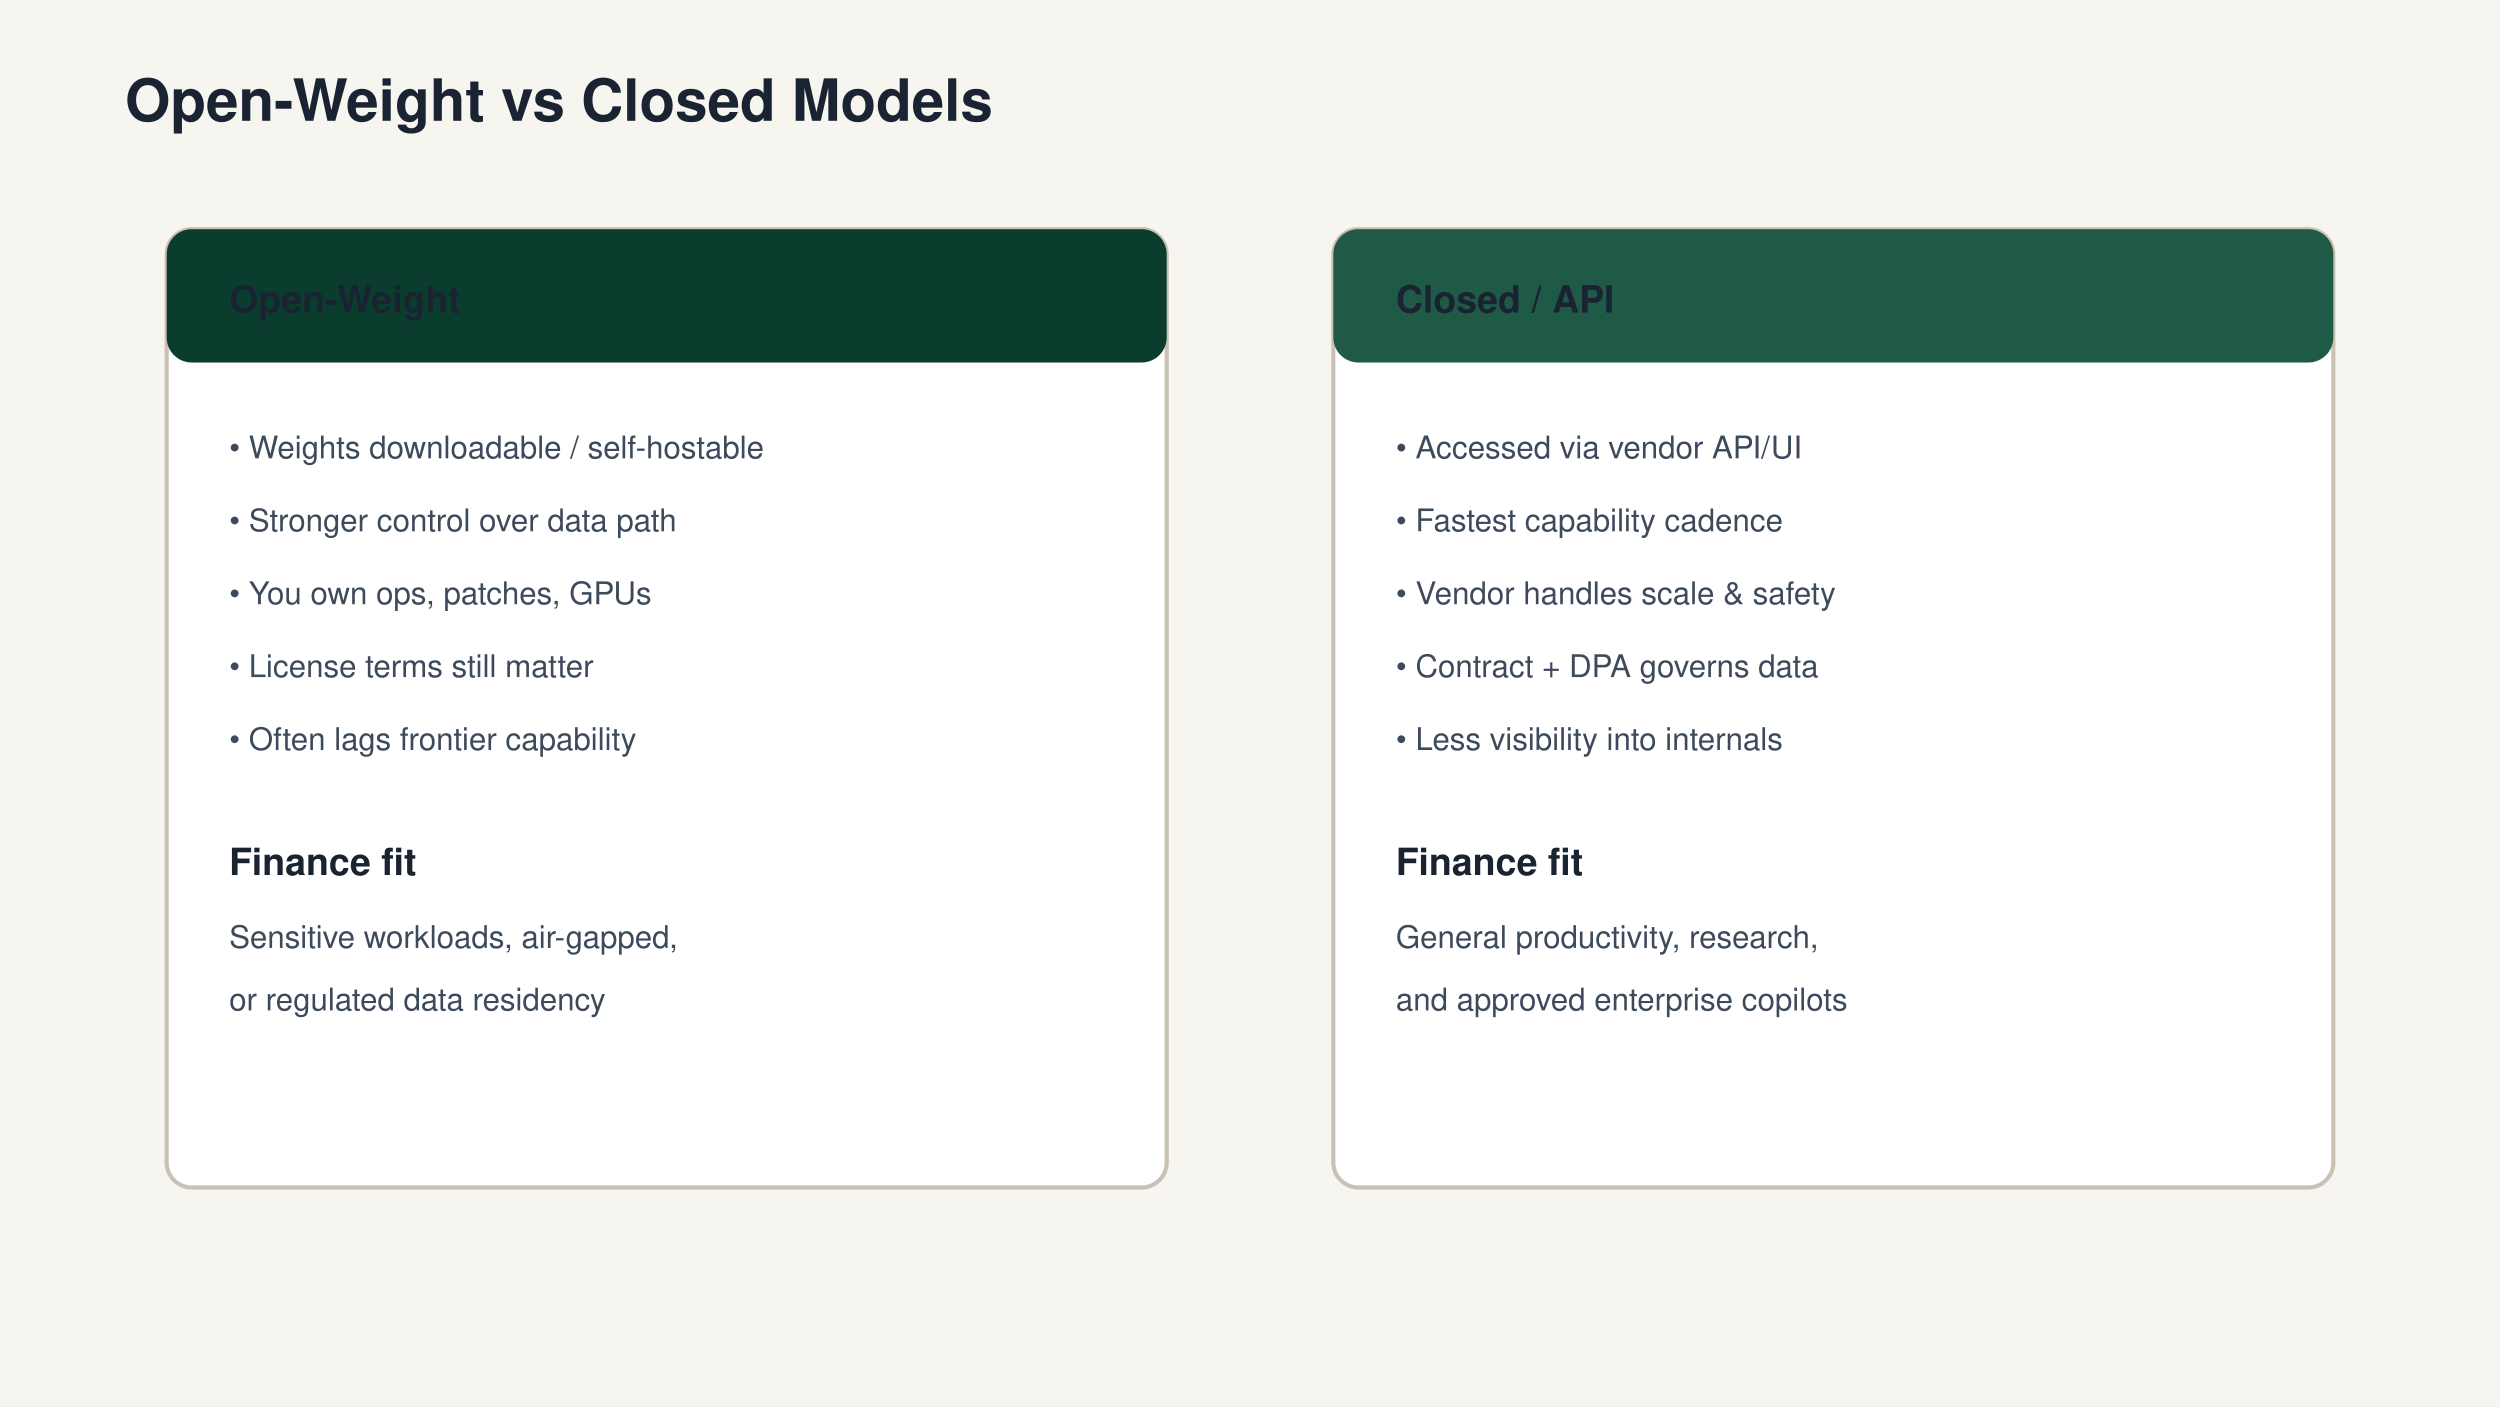
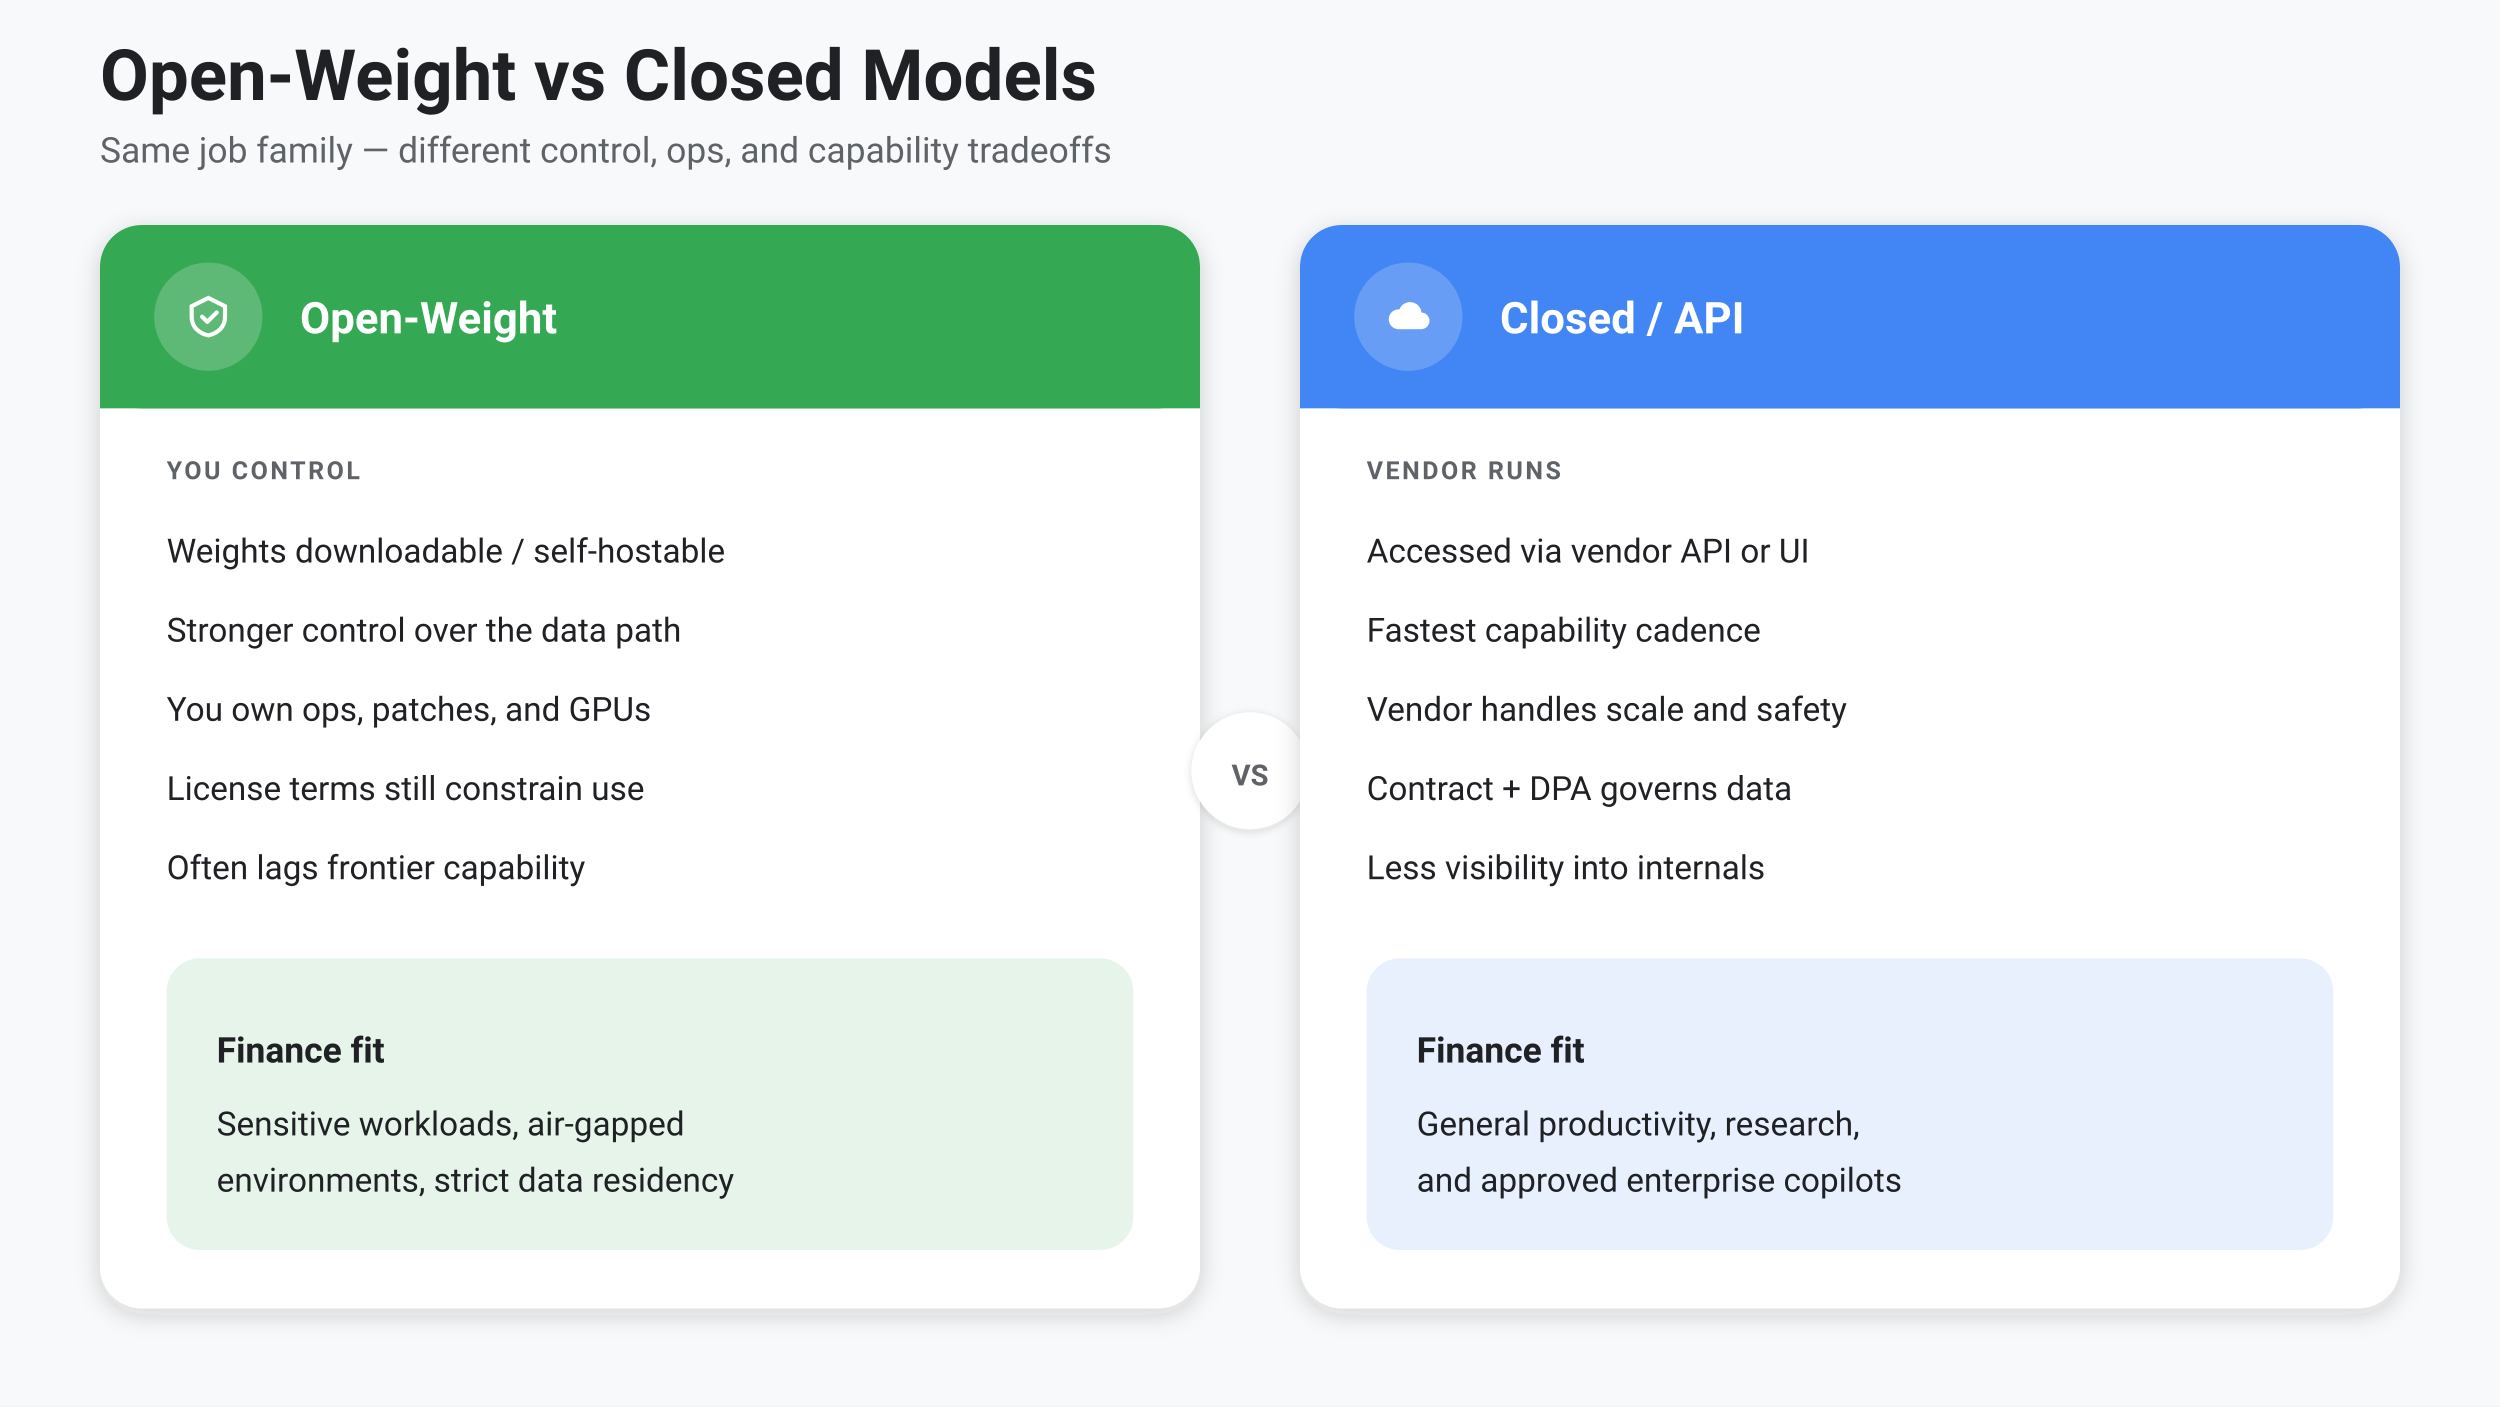
- <svg xmlns="http://www.w3.org/2000/svg" width="1200" height="675" viewBox="0 0 1200 675">
+ <svg xmlns="http://www.w3.org/2000/svg" width="1200" height="675" viewBox="0 0 1200 675" role="img">
  <defs>
-     <style>
-       .t { font-family: 'Segoe UI', Helvetica, Arial, sans-serif; fill: #1a2332; }
-       .h { font-size: 28px; font-weight: 700; }
-       .b { font-size: 18px; font-weight: 600; }
-       .s { font-size: 15px; fill: #3d4a5c; }
-       .w { fill: #f7f5f0; }
-       .card { fill: #ffffff; stroke: #c9c2b4; stroke-width: 2; }
-       .accent { fill: #0b3d2e; }
-       .accent2 { fill: #1e5a45; }
-       .muted { fill: #e8e4dc; }
-       .line { stroke: #0b3d2e; stroke-width: 2.5; fill: none; }
-       .arrow { fill: #0b3d2e; }
+     <filter id="elev1" x="-40%" y="-40%" width="180%" height="180%">
+       <feDropShadow dx="0" dy="1" stdDeviation="2" flood-color="#202124" flood-opacity="0.16" />
+     </filter>
+     <filter id="elev2" x="-40%" y="-40%" width="180%" height="180%">
+       <feDropShadow dx="0" dy="3" stdDeviation="6" flood-color="#202124" flood-opacity="0.18" />
+     </filter>
+     <style type="text/css">
+       .title { font-family: Roboto, 'Google Sans', 'Helvetica Neue', Arial, sans-serif; font-size: 34px; font-weight: 700; fill: #202124; }
+       .sub { font-family: Roboto, Arial, sans-serif; font-size: 17px; font-weight: 400; fill: #5F6368; }
+       .h2 { font-family: Roboto, 'Google Sans', Arial, sans-serif; font-size: 21px; font-weight: 700; fill: #202124; }
+       .h3 { font-family: Roboto, Arial, sans-serif; font-size: 17px; font-weight: 700; fill: #202124; }
+       .body { font-family: Roboto, Arial, sans-serif; font-size: 16px; font-weight: 400; fill: #5F6368; }
+       .body-ink { font-family: Roboto, Arial, sans-serif; font-size: 16px; font-weight: 400; fill: #202124; }
+       .label { font-family: Roboto, Arial, sans-serif; font-size: 12px; font-weight: 700; fill: #5F6368; letter-spacing: 1.2px; }
+       .chip { font-family: Roboto, Arial, sans-serif; font-size: 14px; font-weight: 600; }
+       .num { font-family: Roboto, Arial, sans-serif; font-size: 16px; font-weight: 700; fill: #FFFFFF; }
+       .num-dark { font-family: Roboto, Arial, sans-serif; font-size: 16px; font-weight: 700; fill: #202124; }
+       .on-dark { fill: #FFFFFF; }
    </style>
  </defs>
-   <rect width="1200" height="675" class="w" />
-   <text x="60" y="58" class="t h">Open-Weight vs Closed Models</text>
-   <rect x="80" y="110" width="480" height="460" rx="12" class="card" />
-   <rect x="80" y="110" width="480" height="64" rx="12" fill="#0b3d2e" />
-   <text x="110" y="150" class="t b" fill="#f7f5f0">Open-Weight</text>
-   <text x="110" y="220" class="t s">• Weights downloadable / self-hostable</text>
-   <text x="110" y="255" class="t s">• Stronger control over data path</text>
-   <text x="110" y="290" class="t s">• You own ops, patches, GPUs</text>
-   <text x="110" y="325" class="t s">• License terms still matter</text>
-   <text x="110" y="360" class="t s">• Often lags frontier capability</text>
-   <text x="110" y="420" class="t b">Finance fit</text>
-   <text x="110" y="455" class="t s">Sensitive workloads, air-gapped,</text>
-   <text x="110" y="485" class="t s">or regulated data residency</text>
-   <rect x="640" y="110" width="480" height="460" rx="12" class="card" />
-   <rect x="640" y="110" width="480" height="64" rx="12" fill="#1e5a45" />
-   <text x="670" y="150" class="t b" fill="#f7f5f0">Closed / API</text>
-   <text x="670" y="220" class="t s">• Accessed via vendor API/UI</text>
-   <text x="670" y="255" class="t s">• Fastest capability cadence</text>
-   <text x="670" y="290" class="t s">• Vendor handles scale &amp; safety</text>
-   <text x="670" y="325" class="t s">• Contract + DPA governs data</text>
-   <text x="670" y="360" class="t s">• Less visibility into internals</text>
-   <text x="670" y="420" class="t b">Finance fit</text>
-   <text x="670" y="455" class="t s">General productivity, research,</text>
-   <text x="670" y="485" class="t s">and approved enterprise copilots</text>
+   <rect width="1200" height="675" fill="#F8F9FA" />
+   <text x="48" y="48" class="title">Open-Weight vs Closed Models</text>
+   <text x="48" y="78" class="sub">Same job family — different control, ops, and capability tradeoffs</text>
+   <rect x="48" y="108" width="528" height="520" rx="20" fill="#FFFFFF" filter="url(#elev2)" />
+   <rect x="48" y="108" width="528" height="88" rx="20" fill="#34A853" />
+   <rect x="48" y="176" width="528" height="20" fill="#34A853" />
+   <circle cx="100" cy="152" r="26" fill="#FFFFFF" fill-opacity="0.2" />
+   <g transform="translate(89,141)" fill="none" stroke="#FFFFFF" stroke-width="2">
+     <path d="M11 2 L19 6 v5 c0 5-3.5 8-8 9 -4.5-1-8-4-8-9V6z" />
+     <path d="M8 11 l2.5 2.5 L15 9" stroke-linecap="round" stroke-linejoin="round" />
+   </g>
+   <text x="144" y="160" class="h2 on-dark" font-size="26">Open-Weight</text>
+   <text x="80" y="230" class="label" fill="#34A853">YOU CONTROL</text>
+   <text x="80" y="270" class="body-ink" font-size="17">Weights downloadable / self-hostable</text>
+   <text x="80" y="308" class="body-ink" font-size="17">Stronger control over the data path</text>
+   <text x="80" y="346" class="body-ink" font-size="17">You own ops, patches, and GPUs</text>
+   <text x="80" y="384" class="body-ink" font-size="17">License terms still constrain use</text>
+   <text x="80" y="422" class="body-ink" font-size="17">Often lags frontier capability</text>
+   <rect x="80" y="460" width="464" height="140" rx="16" fill="#E6F4EA" />
+   <text x="104" y="510" class="h3" fill="#34A853">Finance fit</text>
+   <text x="104" y="545" class="body-ink">Sensitive workloads, air-gapped</text>
+   <text x="104" y="572" class="body-ink">environments, strict data residency</text>
+   <circle cx="600" cy="370" r="28" fill="#FFFFFF" filter="url(#elev1)" />
+   <text x="600" y="377" text-anchor="middle" class="chip" fill="#5F6368">VS</text>
+   <rect x="624" y="108" width="528" height="520" rx="20" fill="#FFFFFF" filter="url(#elev2)" />
+   <rect x="624" y="108" width="528" height="88" rx="20" fill="#4285F4" />
+   <rect x="624" y="176" width="528" height="20" fill="#4285F4" />
+   <circle cx="676" cy="152" r="26" fill="#FFFFFF" fill-opacity="0.2" />
+   <g transform="translate(664,142)">
+     <path d="M7 16h11a4 4 0 0 0 .3-8 5.5 5.5 0 0 0-10.6-1.5A3.5 3.5 0 0 0 7 16z" fill="#FFFFFF" />
+   </g>
+   <text x="720" y="160" class="h2 on-dark" font-size="26">Closed / API</text>
+   <text x="656" y="230" class="label" fill="#4285F4">VENDOR RUNS</text>
+   <text x="656" y="270" class="body-ink" font-size="17">Accessed via vendor API or UI</text>
+   <text x="656" y="308" class="body-ink" font-size="17">Fastest capability cadence</text>
+   <text x="656" y="346" class="body-ink" font-size="17">Vendor handles scale and safety</text>
+   <text x="656" y="384" class="body-ink" font-size="17">Contract + DPA governs data</text>
+   <text x="656" y="422" class="body-ink" font-size="17">Less visibility into internals</text>
+   <rect x="656" y="460" width="464" height="140" rx="16" fill="#E8F0FE" />
+   <text x="680" y="510" class="h3" fill="#4285F4">Finance fit</text>
+   <text x="680" y="545" class="body-ink">General productivity, research,</text>
+   <text x="680" y="572" class="body-ink">and approved enterprise copilots</text>
</svg>
